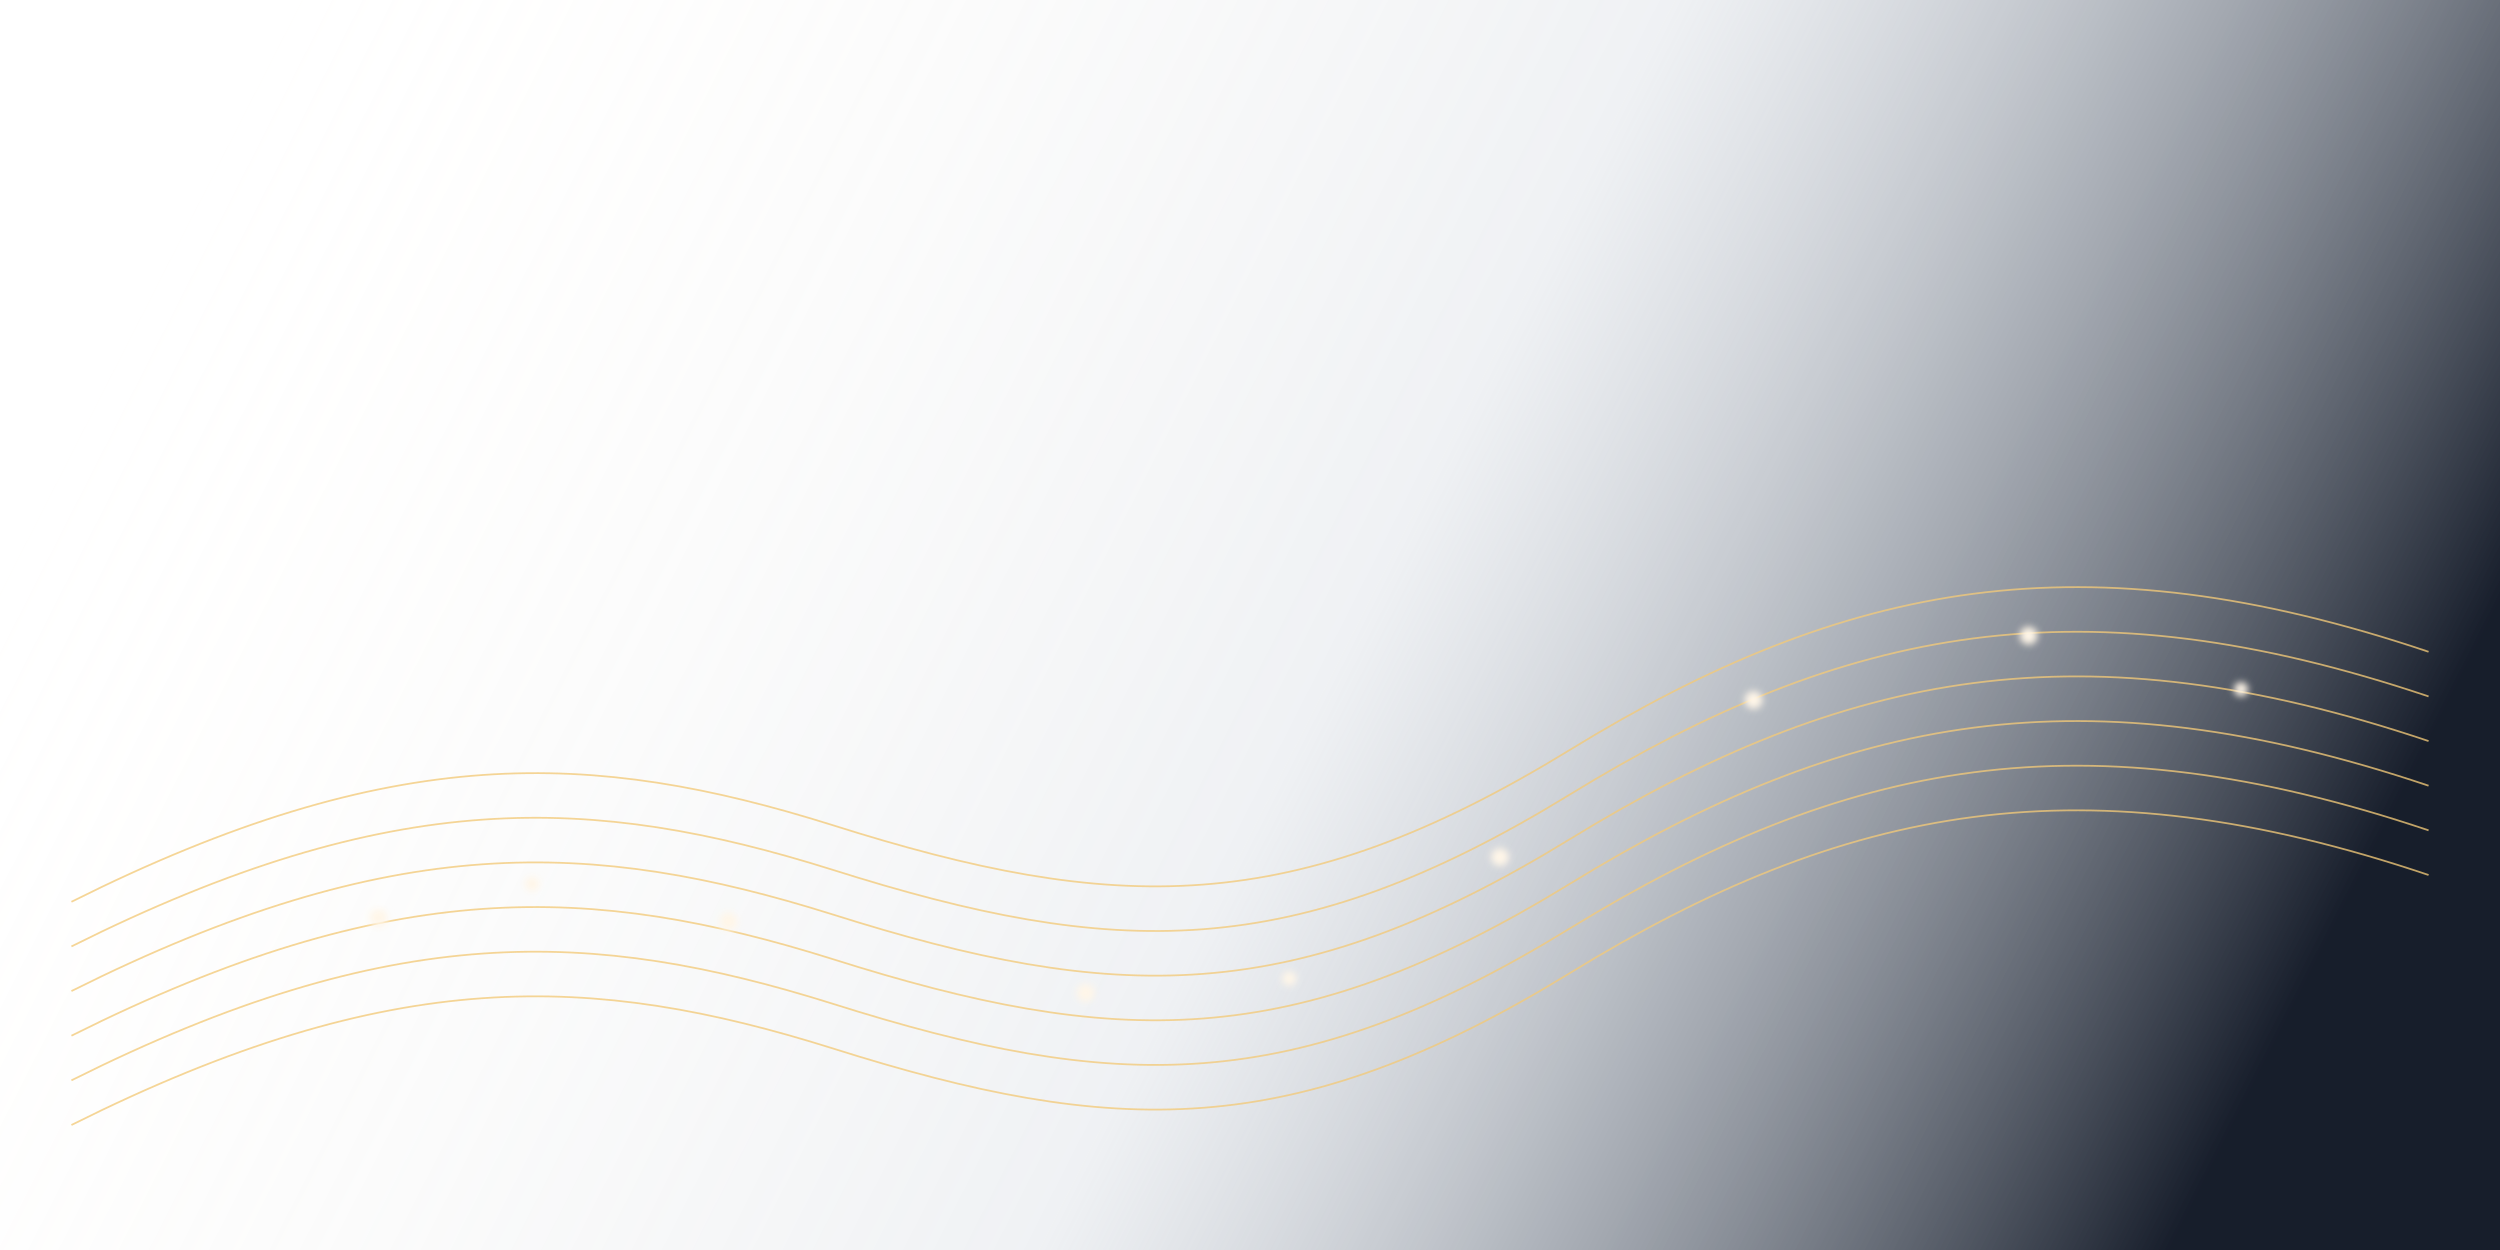
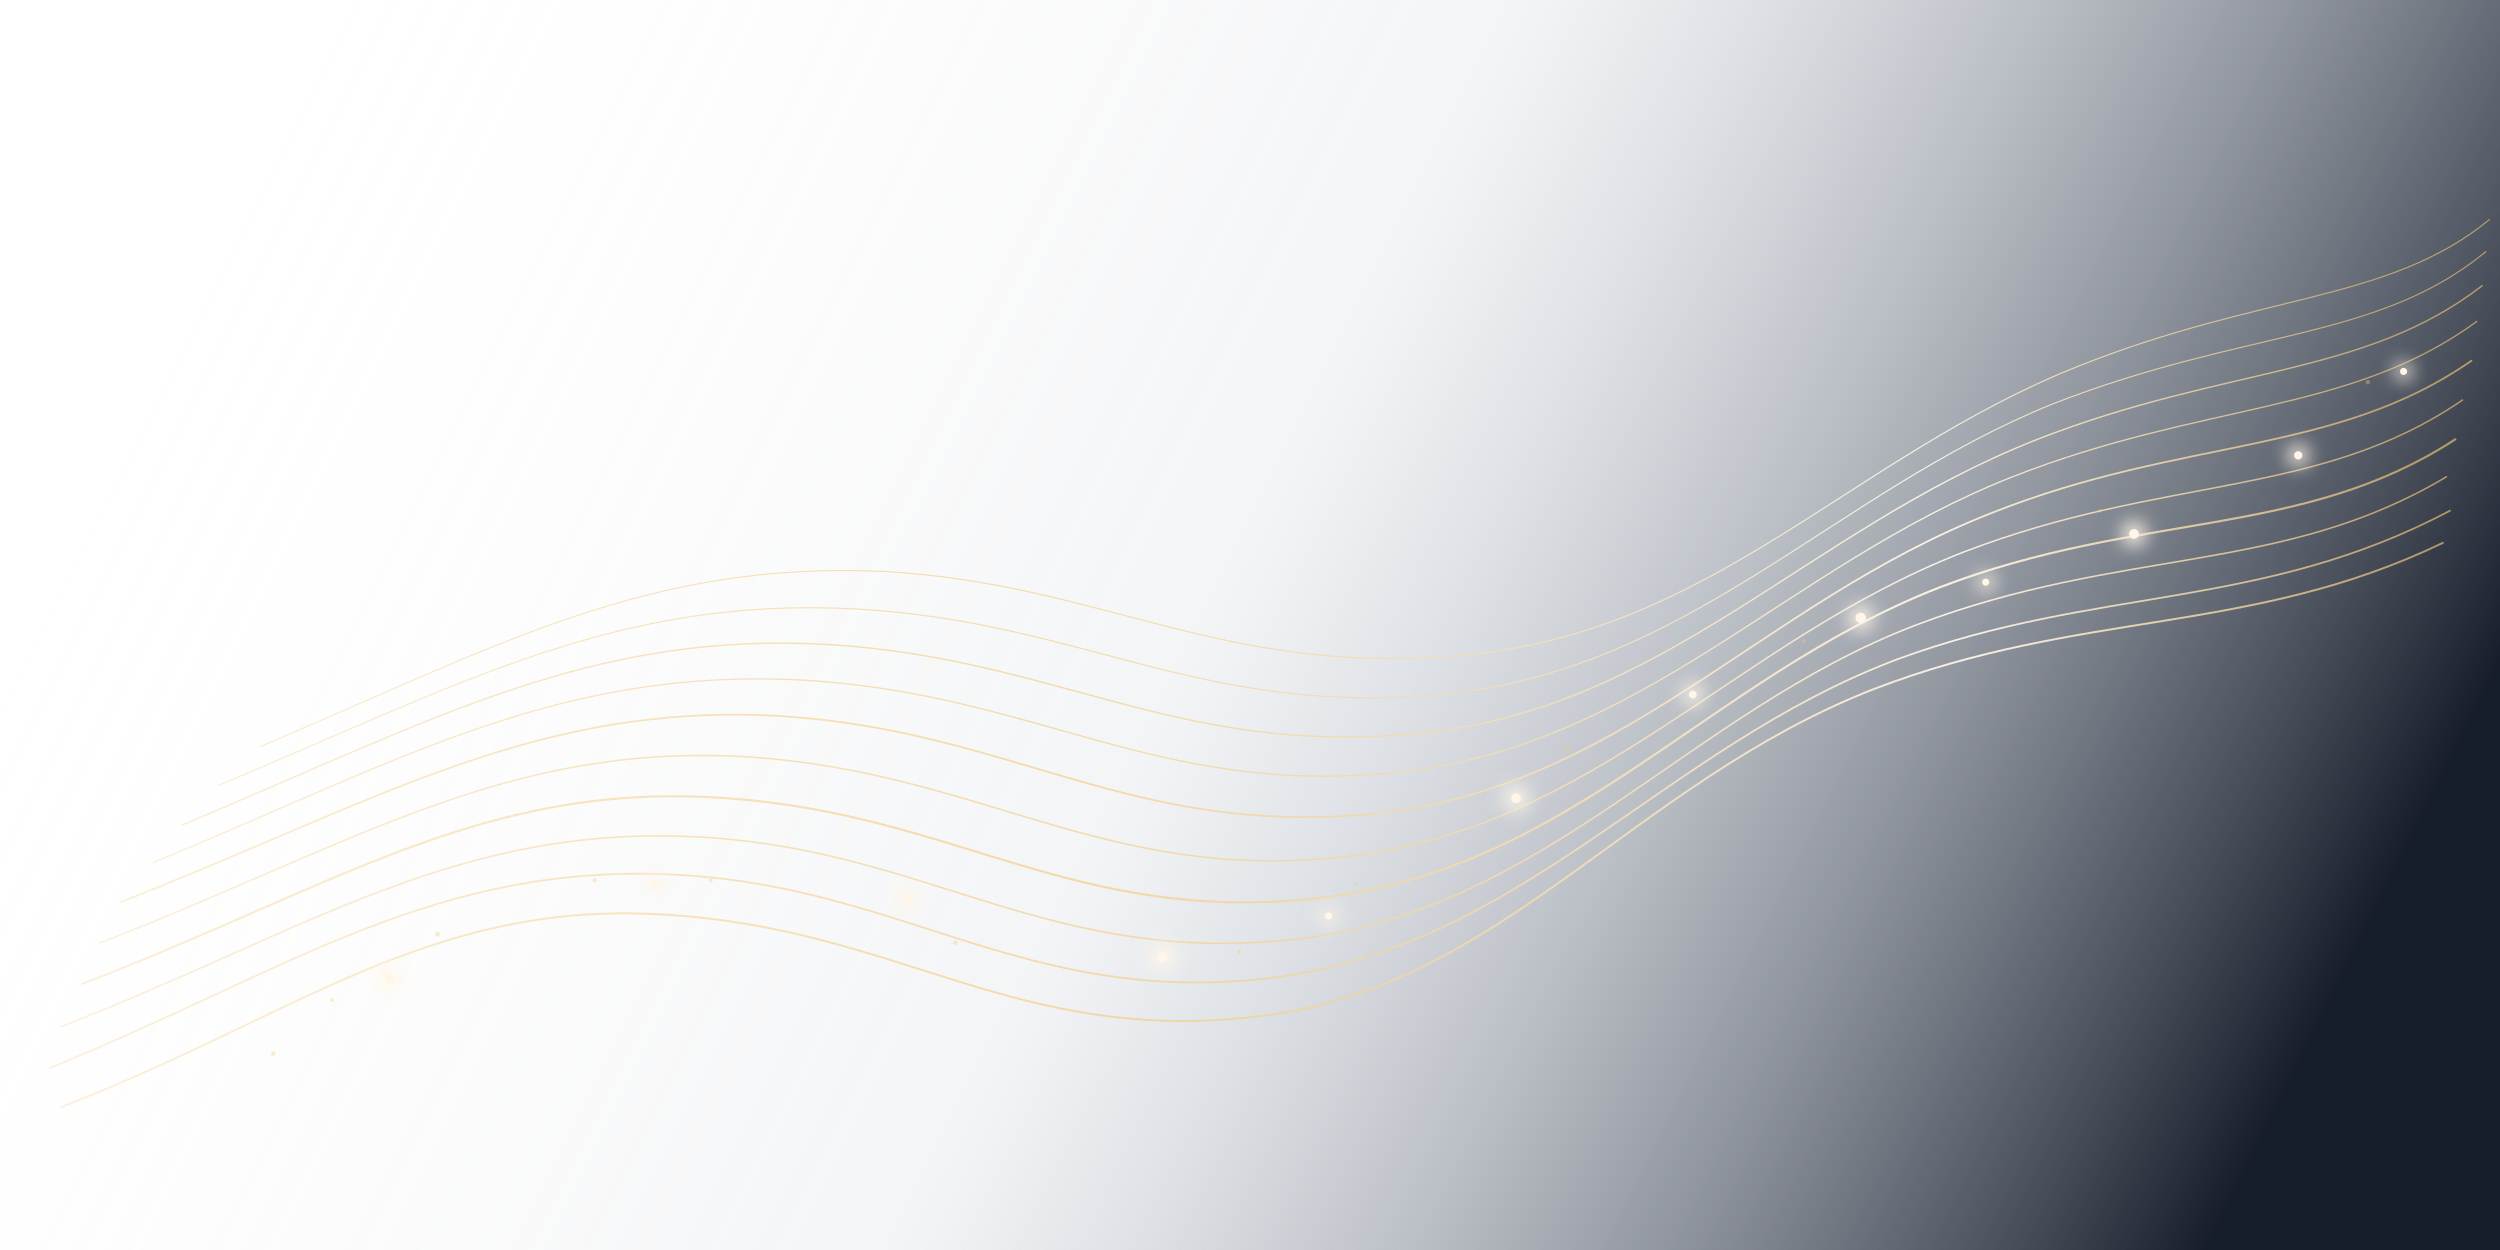
<svg xmlns="http://www.w3.org/2000/svg" width="1400" height="700" viewBox="0 0 1400 700" fill="none">
  <defs>
-     <linearGradient id="bg" x1="120" y1="80" x2="1240" y2="650" gradientUnits="userSpaceOnUse">
+     <linearGradient id="bg" x1="128" y1="88" x2="1258" y2="654" gradientUnits="userSpaceOnUse">
      <stop stop-color="#FFF6E8" stop-opacity="0" />
-       <stop offset="0.55" stop-color="#A8B3C2" stop-opacity="0.18" />
+       <stop offset="0.48" stop-color="#A8B3C2" stop-opacity="0.14" />
      <stop offset="1" stop-color="#0B1220" stop-opacity="0.95" />
    </linearGradient>
-     <filter id="blur">
-       <feGaussianBlur stdDeviation="2" />
+     <linearGradient id="line" x1="60" y1="610" x2="1358" y2="290" gradientUnits="userSpaceOnUse">
+       <stop stop-color="#F2C979" stop-opacity="0.26" />
+       <stop offset="0.42" stop-color="#F2C979" stop-opacity="0.62" />
+       <stop offset="0.8" stop-color="#FFF6E8" stop-opacity="0.94" />
+       <stop offset="1" stop-color="#F2C979" stop-opacity="0.64" />
+     </linearGradient>
+     <radialGradient id="spark" cx="0" cy="0" r="1" gradientUnits="userSpaceOnUse" gradientTransform="translate(0 0) rotate(90) scale(1)">
+       <stop stop-color="#FFF6E8" />
+       <stop offset="0.35" stop-color="#FFF6E8" />
+       <stop offset="1" stop-color="#F2C979" stop-opacity="0" />
+     </radialGradient>
+     <filter id="glow" x="-120%" y="-120%" width="340%" height="340%">
+       <feGaussianBlur stdDeviation="5" />
    </filter>
  </defs>
  <rect width="1400" height="700" fill="url(#bg)" />
-   <g stroke="#F2C979" stroke-opacity="0.78">
-     <path d="M40 530C220 440 332 445 466 487C624 537 724 540 879 445C1034 350 1167 325 1360 390" />
-     <path d="M40 555C220 465 332 470 466 512C624 562 724 565 879 470C1034 375 1167 350 1360 415" />
-     <path d="M40 580C220 490 332 495 466 537C624 587 724 590 879 495C1034 400 1167 375 1360 440" />
-     <path d="M40 605C220 515 332 520 466 562C624 612 724 615 879 520C1034 425 1167 400 1360 465" />
-     <path d="M40 630C220 540 332 545 466 587C624 637 724 640 879 545C1034 450 1167 425 1360 490" />
-     <path d="M40 505C220 415 332 420 466 462C624 512 724 515 879 420C1034 325 1167 300 1360 365" />
+   <g stroke="url(#line)" stroke-linecap="round">
+     <path stroke-width="1.1" d="M34 620C164 570 239 505 369 512C504 519 568 586 706 569C840 553 914 439 1049 386C1166 341 1260 356 1368 304" />
+     <path stroke-width="1" d="M28 598C161 544 244 482 381 490C506 497 575 563 709 548C853 531 930 419 1063 369C1175 328 1266 342 1372 286" />
+     <path stroke-width="0.9" d="M34 575C173 521 257 460 396 469C521 477 589 541 725 526C866 510 945 399 1073 350C1189 306 1278 322 1370 267" />
+     <path stroke-width="1.2" d="M46 551C187 497 271 437 407 447C536 456 602 518 738 503C881 487 956 380 1086 329C1198 286 1289 302 1375 246" />
+     <path stroke-width="0.85" d="M56 528C198 473 284 415 421 424C550 433 619 494 751 480C893 465 971 359 1100 309C1212 266 1299 279 1379 224" />
+     <path stroke-width="1" d="M68 505C211 449 300 393 437 401C566 409 632 468 766 456C908 443 985 338 1116 287C1222 245 1308 255 1384 202" />
+     <path stroke-width="0.75" d="M86 483C226 425 314 373 452 381C580 389 647 445 778 433C919 420 1000 317 1127 267C1234 225 1316 232 1387 180" />
+     <path stroke-width="0.8" d="M102 462C243 403 331 353 465 361C592 369 659 423 791 411C931 399 1011 297 1141 246C1246 205 1324 211 1390 160" />
+     <path stroke-width="0.65" d="M122 440C260 382 346 334 479 341C606 348 672 401 806 389C946 376 1026 276 1150 226C1258 184 1331 191 1392 141" />
+     <path stroke-width="0.65" d="M146 418C280 361 363 314 495 320C618 327 685 379 818 367C959 355 1036 256 1164 205C1267 164 1338 169 1394 123" />
  </g>
-   <g fill="#FFF6E8" filter="url(#blur)">
-     <circle cx="212" cy="514" r="5" />
-     <circle cx="298" cy="495" r="4" />
-     <circle cx="408" cy="516" r="5" />
-     <circle cx="608" cy="556" r="5" />
-     <circle cx="722" cy="548" r="4" />
-     <circle cx="840" cy="480" r="5" />
-     <circle cx="982" cy="392" r="5" />
-     <circle cx="1136" cy="356" r="5" />
-     <circle cx="1255" cy="386" r="4" />
+   <g fill="#F2C979" opacity="0.34">
+     <circle cx="153" cy="590" r="1.3" />
+     <circle cx="186" cy="560" r="1.1" />
+     <circle cx="245" cy="523" r="1.4" />
+     <circle cx="333" cy="493" r="1.2" />
+     <circle cx="398" cy="493" r="1.1" />
+     <circle cx="535" cy="528" r="1.4" />
+     <circle cx="694" cy="533" r="1.2" />
+     <circle cx="759" cy="495" r="1.1" />
+     <circle cx="878" cy="419" r="1.4" />
+     <circle cx="1010" cy="359" r="1.2" />
+     <circle cx="1176" cy="286" r="1.1" />
+     <circle cx="1326" cy="214" r="1.3" />
+   </g>
+   <g fill="#FFF6E8" filter="url(#glow)">
+     <circle cx="218" cy="548" r="7" />
+     <circle cx="367" cy="494" r="5" />
+     <circle cx="508" cy="503" r="6" />
+     <circle cx="651" cy="536" r="7" />
+     <circle cx="744" cy="513" r="5" />
+     <circle cx="849" cy="447" r="7" />
+     <circle cx="948" cy="389" r="6" />
+     <circle cx="1042" cy="346" r="7" />
+     <circle cx="1112" cy="326" r="5" />
+     <circle cx="1195" cy="299" r="7" />
+     <circle cx="1287" cy="255" r="6" />
+     <circle cx="1346" cy="208" r="5" />
+   </g>
+   <g fill="#FFF6E8">
+     <circle cx="218" cy="548" r="2.6" />
+     <circle cx="367" cy="494" r="2.1" />
+     <circle cx="508" cy="503" r="2.4" />
+     <circle cx="651" cy="536" r="2.8" />
+     <circle cx="744" cy="513" r="2" />
+     <circle cx="849" cy="447" r="2.7" />
+     <circle cx="948" cy="389" r="2.2" />
+     <circle cx="1042" cy="346" r="2.9" />
+     <circle cx="1112" cy="326" r="2" />
+     <circle cx="1195" cy="299" r="2.7" />
+     <circle cx="1287" cy="255" r="2.3" />
+     <circle cx="1346" cy="208" r="2" />
  </g>
</svg>
